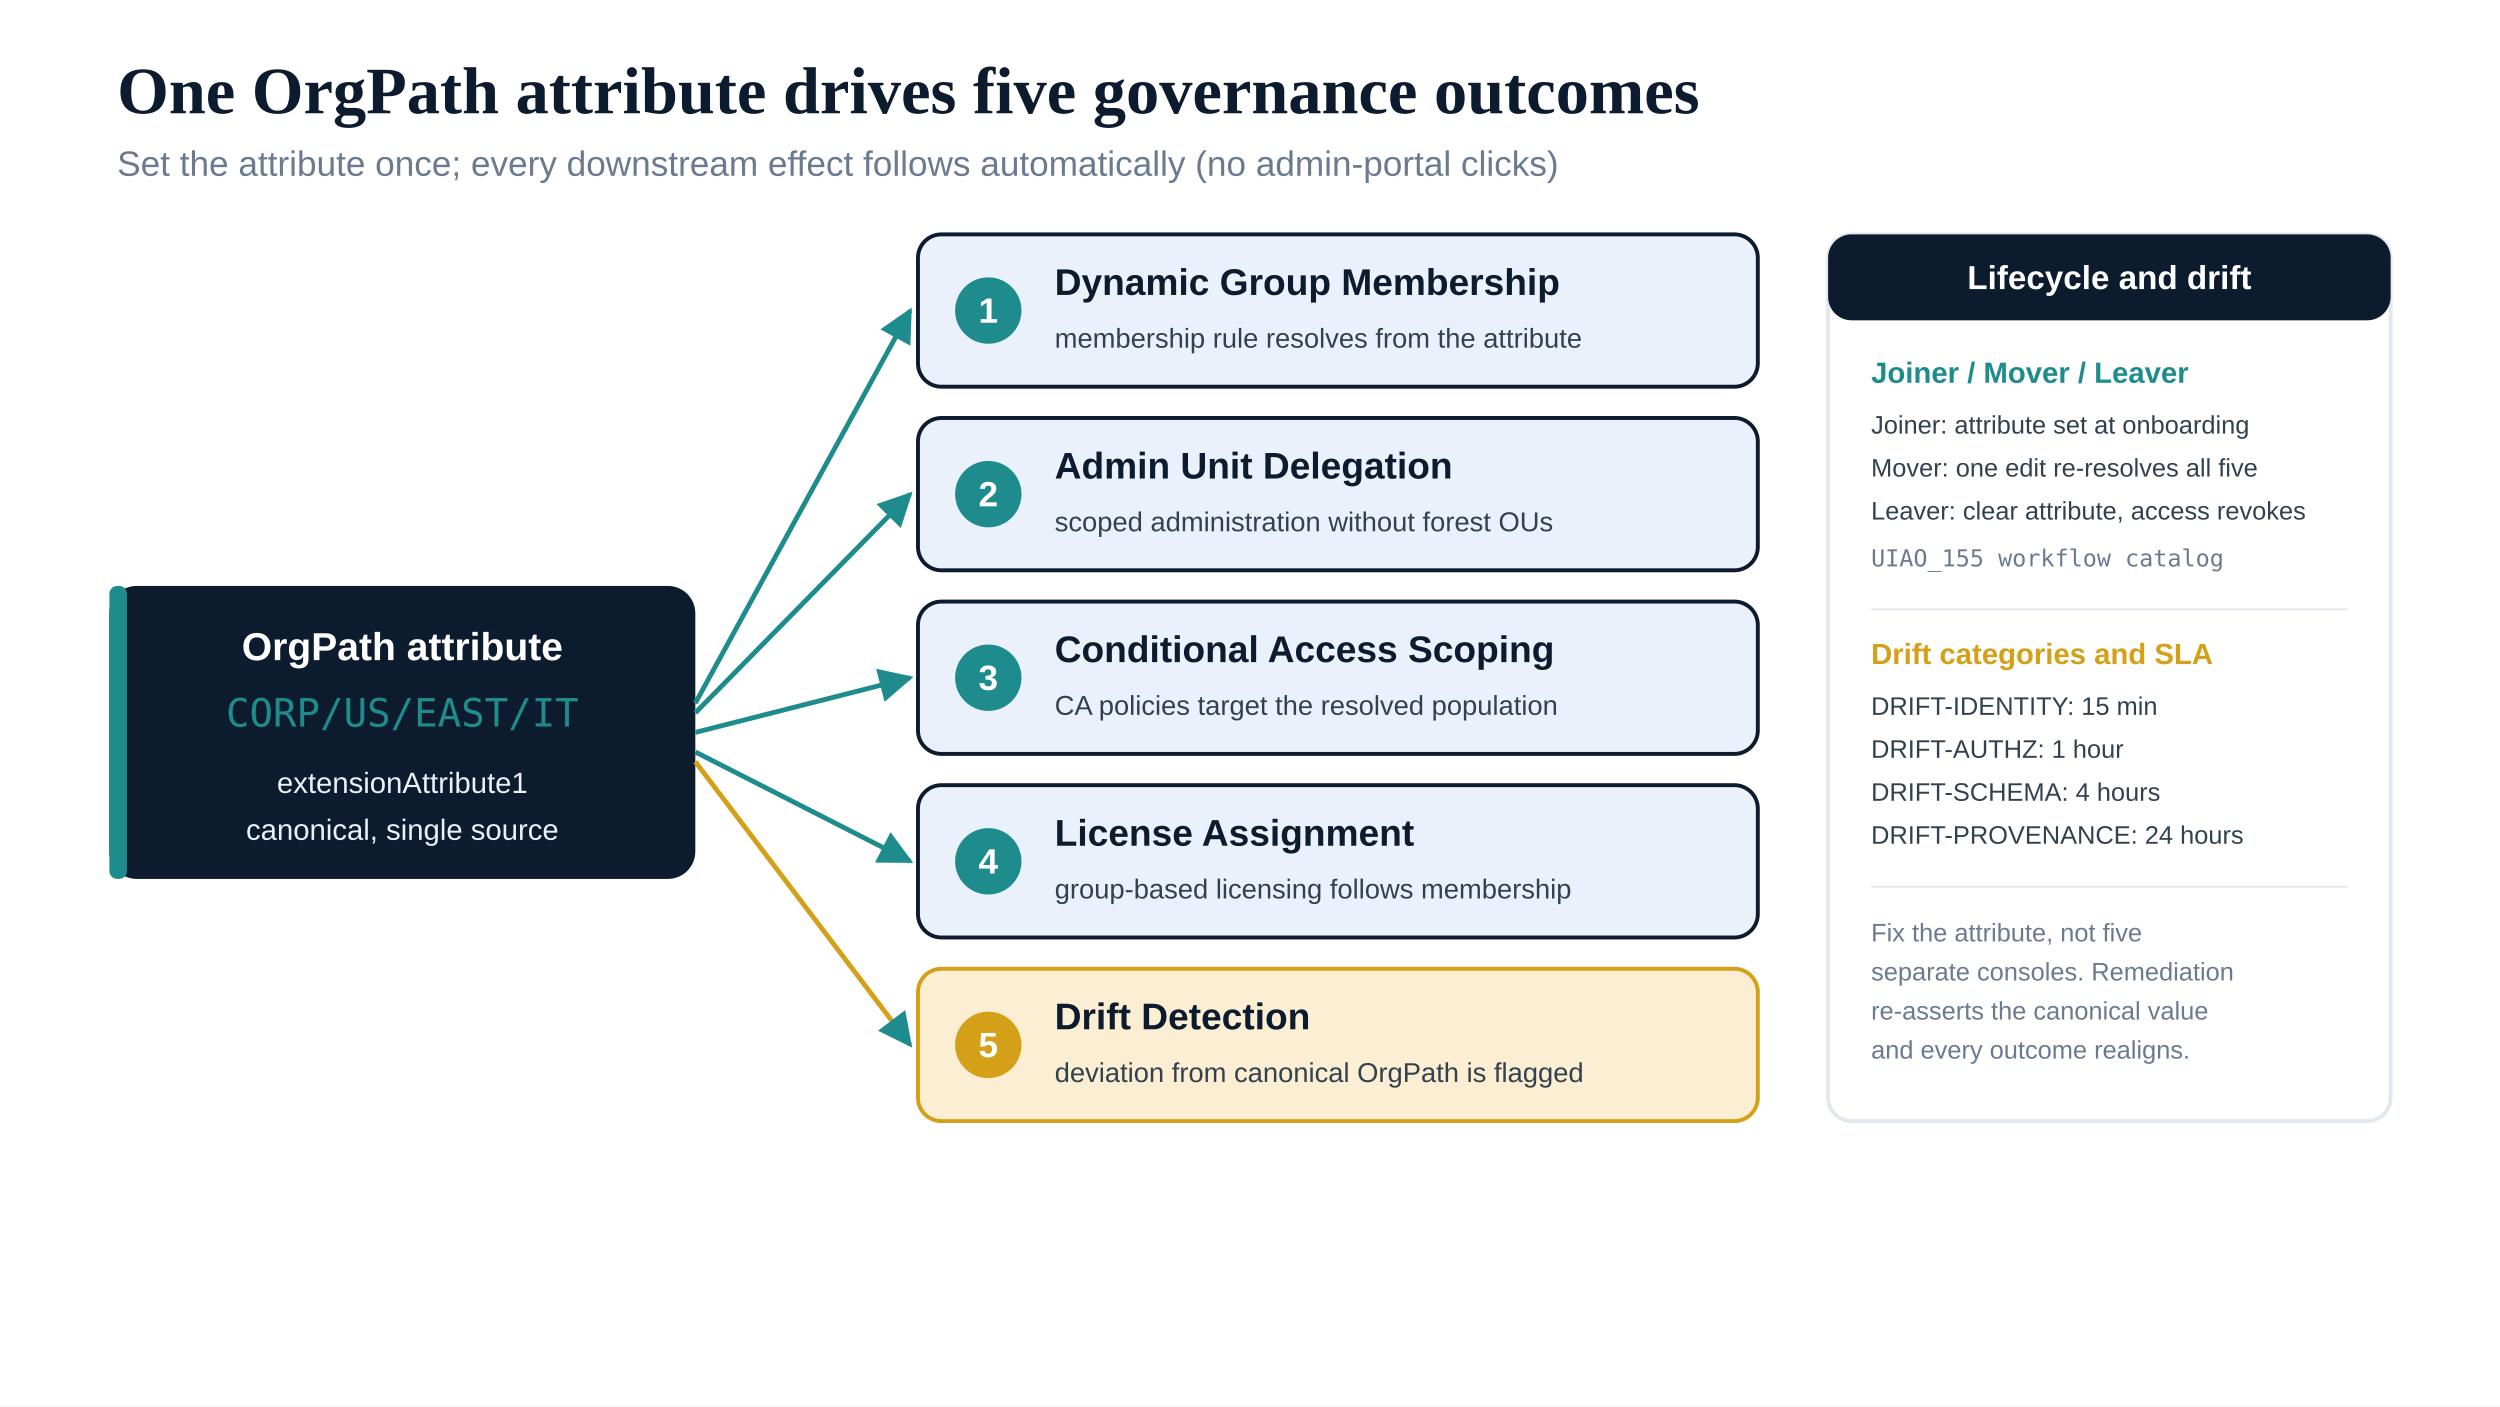
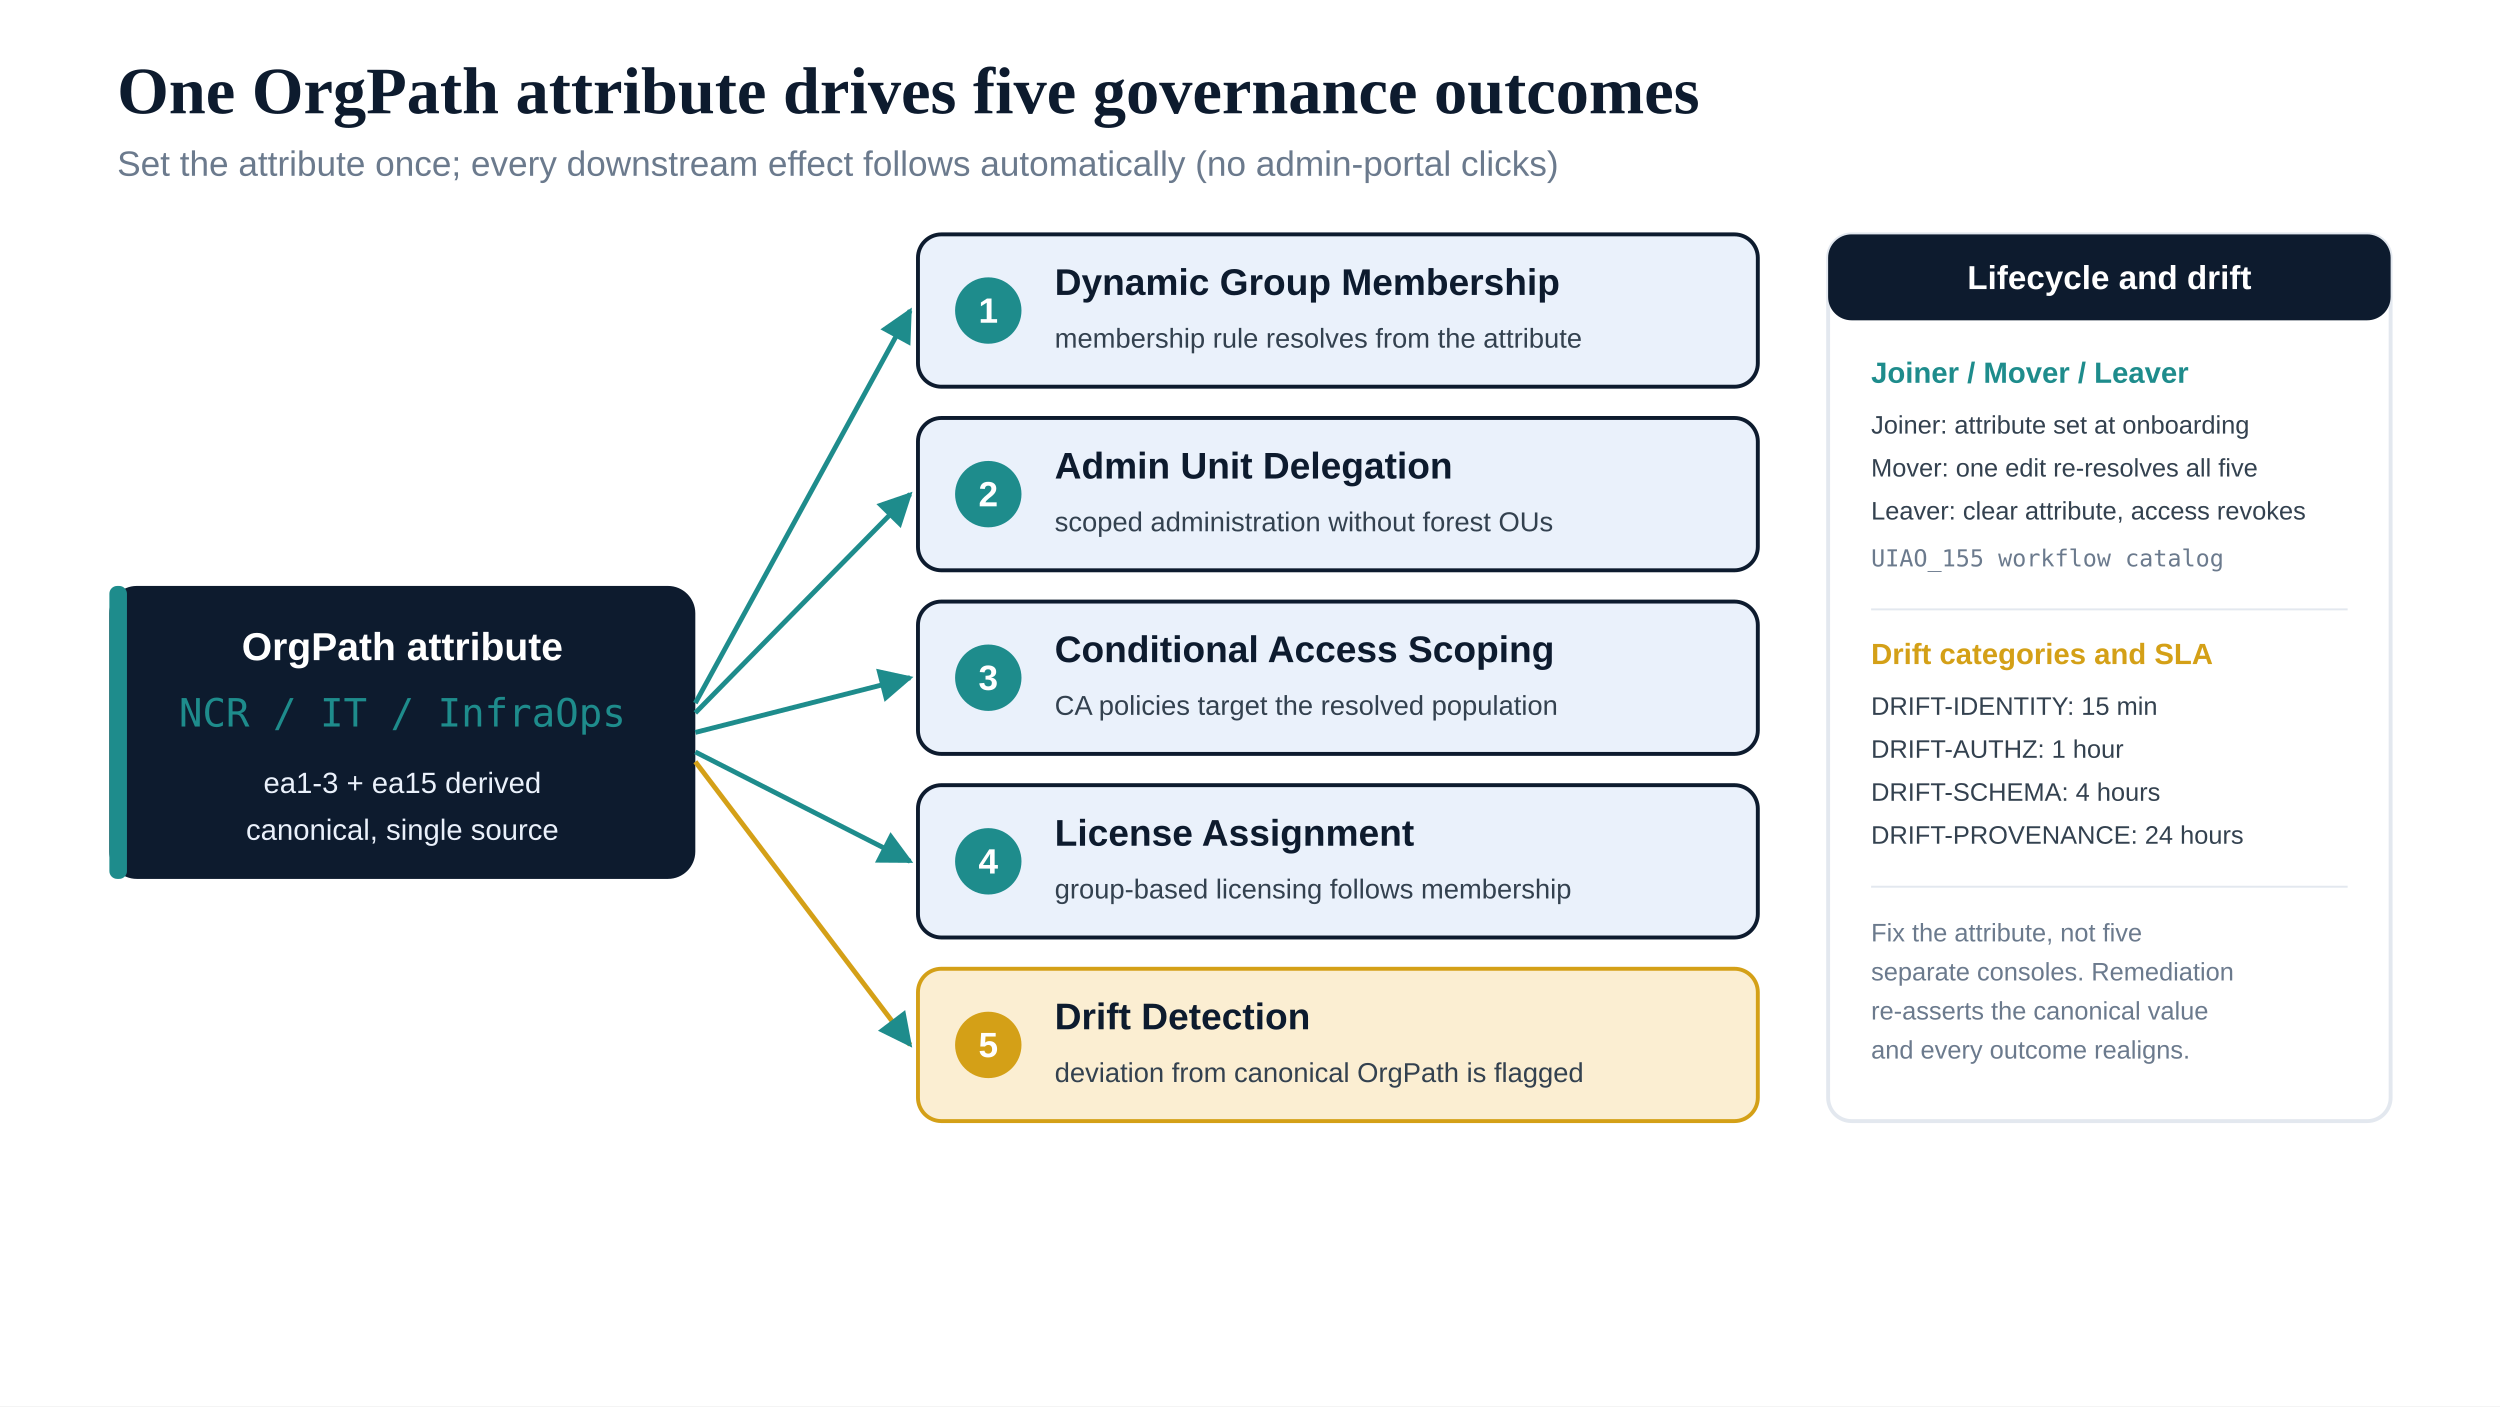
<svg xmlns="http://www.w3.org/2000/svg" viewBox="0 0 1280 720" font-family="Arial, Helvetica, sans-serif">
  <rect x="0" y="0" width="1280" height="720" fill="#FFFFFF" />
  <defs>
    <marker id="arrow" viewBox="0 0 10 10" refX="9" refY="5" markerWidth="7" markerHeight="7" orient="auto-start-reverse">
      <path d="M0,0 L10,5 L0,10 z" fill="#1E8C8C" />
    </marker>
  </defs>
  <text x="60" y="58" font-family="Georgia, 'Times New Roman', serif" font-weight="bold" font-size="34" fill="#0D1B2E">One OrgPath attribute drives five governance outcomes</text>
  <text x="60" y="90" font-size="18" fill="#6B7A8D">Set the attribute once; every downstream effect follows automatically (no admin-portal clicks)</text>
  <rect x="56" y="300" width="300" height="150" rx="14" fill="#0D1B2E" />
  <rect x="56" y="300" width="9" height="150" rx="4" fill="#1E8C8C" />
  <text x="206" y="338" text-anchor="middle" font-size="20" font-weight="bold" fill="#FFFFFF">OrgPath attribute</text>
-   <text x="206" y="372" text-anchor="middle" font-family="Consolas, 'DejaVu Sans Mono', monospace" font-size="20" fill="#1E8C8C">CORP/US/EAST/IT</text>
-   <text x="206" y="406" text-anchor="middle" font-size="15" fill="#EAF1FB">extensionAttribute1</text>
+   <text x="206" y="372" text-anchor="middle" font-family="Consolas, 'DejaVu Sans Mono', monospace" font-size="20" fill="#1E8C8C">NCR / IT / InfraOps</text>
+   <text x="206" y="406" text-anchor="middle" font-size="15" fill="#EAF1FB">ea1-3 + ea15 derived</text>
  <text x="206" y="430" text-anchor="middle" font-size="15" fill="#EAF1FB">canonical, single source</text>
  <rect x="470" y="120" width="430" height="78" rx="12" fill="#EAF1FB" stroke="#0D1B2E" stroke-width="2" />
  <circle cx="506" cy="159" r="17" fill="#1E8C8C" />
  <text x="506" y="159" text-anchor="middle" dominant-baseline="central" font-size="18" font-weight="bold" fill="#FFFFFF">1</text>
  <text x="540" y="151" font-size="19" font-weight="bold" fill="#0D1B2E">Dynamic Group Membership</text>
  <text x="540" y="178" font-size="14" fill="#33414F">membership rule resolves from the attribute</text>
  <rect x="470" y="214" width="430" height="78" rx="12" fill="#EAF1FB" stroke="#0D1B2E" stroke-width="2" />
  <circle cx="506" cy="253" r="17" fill="#1E8C8C" />
  <text x="506" y="253" text-anchor="middle" dominant-baseline="central" font-size="18" font-weight="bold" fill="#FFFFFF">2</text>
  <text x="540" y="245" font-size="19" font-weight="bold" fill="#0D1B2E">Admin Unit Delegation</text>
  <text x="540" y="272" font-size="14" fill="#33414F">scoped administration without forest OUs</text>
  <rect x="470" y="308" width="430" height="78" rx="12" fill="#EAF1FB" stroke="#0D1B2E" stroke-width="2" />
  <circle cx="506" cy="347" r="17" fill="#1E8C8C" />
  <text x="506" y="347" text-anchor="middle" dominant-baseline="central" font-size="18" font-weight="bold" fill="#FFFFFF">3</text>
  <text x="540" y="339" font-size="19" font-weight="bold" fill="#0D1B2E">Conditional Access Scoping</text>
  <text x="540" y="366" font-size="14" fill="#33414F">CA policies target the resolved population</text>
  <rect x="470" y="402" width="430" height="78" rx="12" fill="#EAF1FB" stroke="#0D1B2E" stroke-width="2" />
  <circle cx="506" cy="441" r="17" fill="#1E8C8C" />
  <text x="506" y="441" text-anchor="middle" dominant-baseline="central" font-size="18" font-weight="bold" fill="#FFFFFF">4</text>
  <text x="540" y="433" font-size="19" font-weight="bold" fill="#0D1B2E">License Assignment</text>
  <text x="540" y="460" font-size="14" fill="#33414F">group-based licensing follows membership</text>
  <rect x="470" y="496" width="430" height="78" rx="12" fill="#FBEED2" stroke="#D4A017" stroke-width="2" />
  <circle cx="506" cy="535" r="17" fill="#D4A017" />
  <text x="506" y="535" text-anchor="middle" dominant-baseline="central" font-size="18" font-weight="bold" fill="#FFFFFF">5</text>
  <text x="540" y="527" font-size="19" font-weight="bold" fill="#0D1B2E">Drift Detection</text>
  <text x="540" y="554" font-size="14" fill="#33414F">deviation from canonical OrgPath is flagged</text>
  <line x1="356" y1="360" x2="466" y2="159" stroke="#1E8C8C" stroke-width="2.5" marker-end="url(#arrow)" />
  <line x1="356" y1="365" x2="466" y2="253" stroke="#1E8C8C" stroke-width="2.5" marker-end="url(#arrow)" />
  <line x1="356" y1="375" x2="466" y2="347" stroke="#1E8C8C" stroke-width="2.5" marker-end="url(#arrow)" />
  <line x1="356" y1="385" x2="466" y2="441" stroke="#1E8C8C" stroke-width="2.5" marker-end="url(#arrow)" />
  <line x1="356" y1="390" x2="466" y2="535" stroke="#D4A017" stroke-width="2.5" marker-end="url(#arrow)" />
  <rect x="936" y="120" width="288" height="454" rx="12" fill="#FFFFFF" stroke="#E3E8EF" stroke-width="2" />
  <rect x="936" y="120" width="288" height="44" rx="12" fill="#0D1B2E" />
  <text x="1080" y="148" text-anchor="middle" font-size="17" font-weight="bold" fill="#FFFFFF">Lifecycle and drift</text>
  <text x="958" y="196" font-size="15" font-weight="bold" fill="#1E8C8C">Joiner / Mover / Leaver</text>
  <text x="958" y="222" font-size="13" fill="#33414F">Joiner: attribute set at onboarding</text>
  <text x="958" y="244" font-size="13" fill="#33414F">Mover: one edit re-resolves all five</text>
  <text x="958" y="266" font-size="13" fill="#33414F">Leaver: clear attribute, access revokes</text>
  <text x="958" y="290" font-family="Consolas, 'DejaVu Sans Mono', monospace" font-size="12" fill="#6B7A8D">UIAO_155 workflow catalog</text>
  <line x1="958" y1="312" x2="1202" y2="312" stroke="#E3E8EF" stroke-width="1" />
  <text x="958" y="340" font-size="15" font-weight="bold" fill="#D4A017">Drift categories and SLA</text>
  <text x="958" y="366" font-size="13" fill="#33414F">DRIFT-IDENTITY: 15 min</text>
  <text x="958" y="388" font-size="13" fill="#33414F">DRIFT-AUTHZ: 1 hour</text>
  <text x="958" y="410" font-size="13" fill="#33414F">DRIFT-SCHEMA: 4 hours</text>
  <text x="958" y="432" font-size="13" fill="#33414F">DRIFT-PROVENANCE: 24 hours</text>
  <line x1="958" y1="454" x2="1202" y2="454" stroke="#E3E8EF" stroke-width="1" />
  <text x="958" y="482" font-size="13" fill="#6B7A8D">Fix the attribute, not five</text>
  <text x="958" y="502" font-size="13" fill="#6B7A8D">separate consoles. Remediation</text>
  <text x="958" y="522" font-size="13" fill="#6B7A8D">re-asserts the canonical value</text>
  <text x="958" y="542" font-size="13" fill="#6B7A8D">and every outcome realigns.</text>
</svg>
